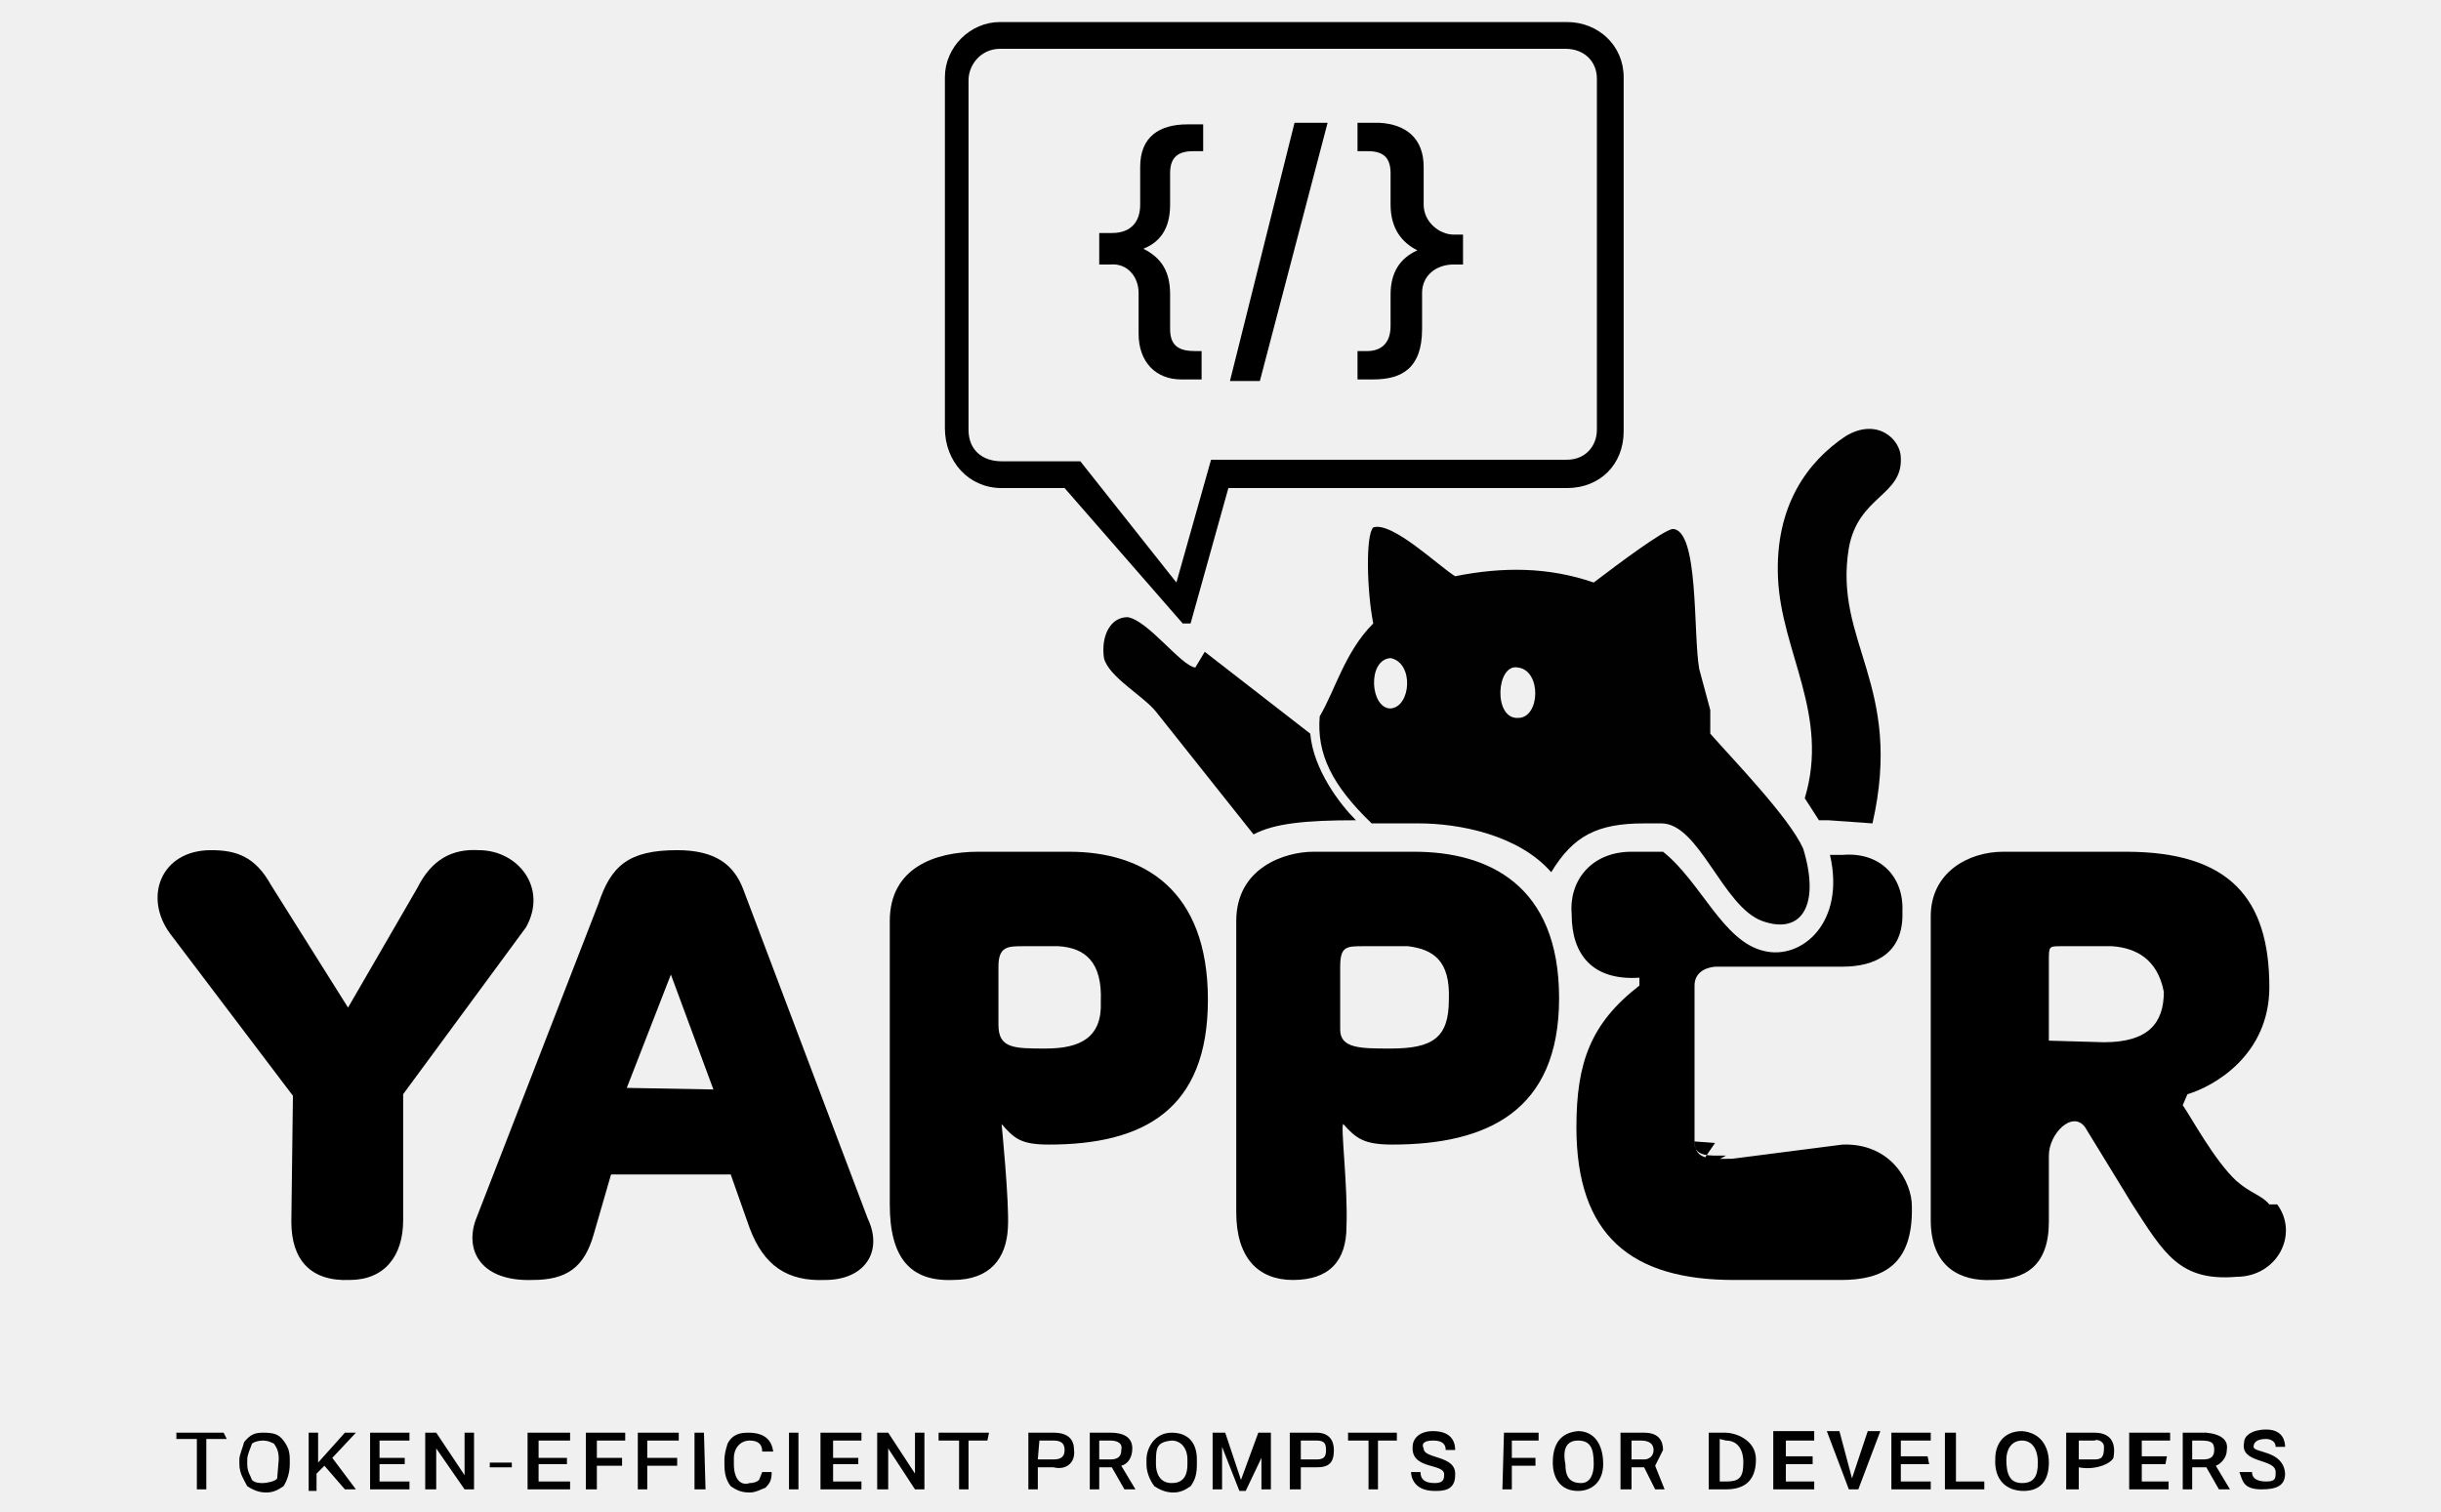
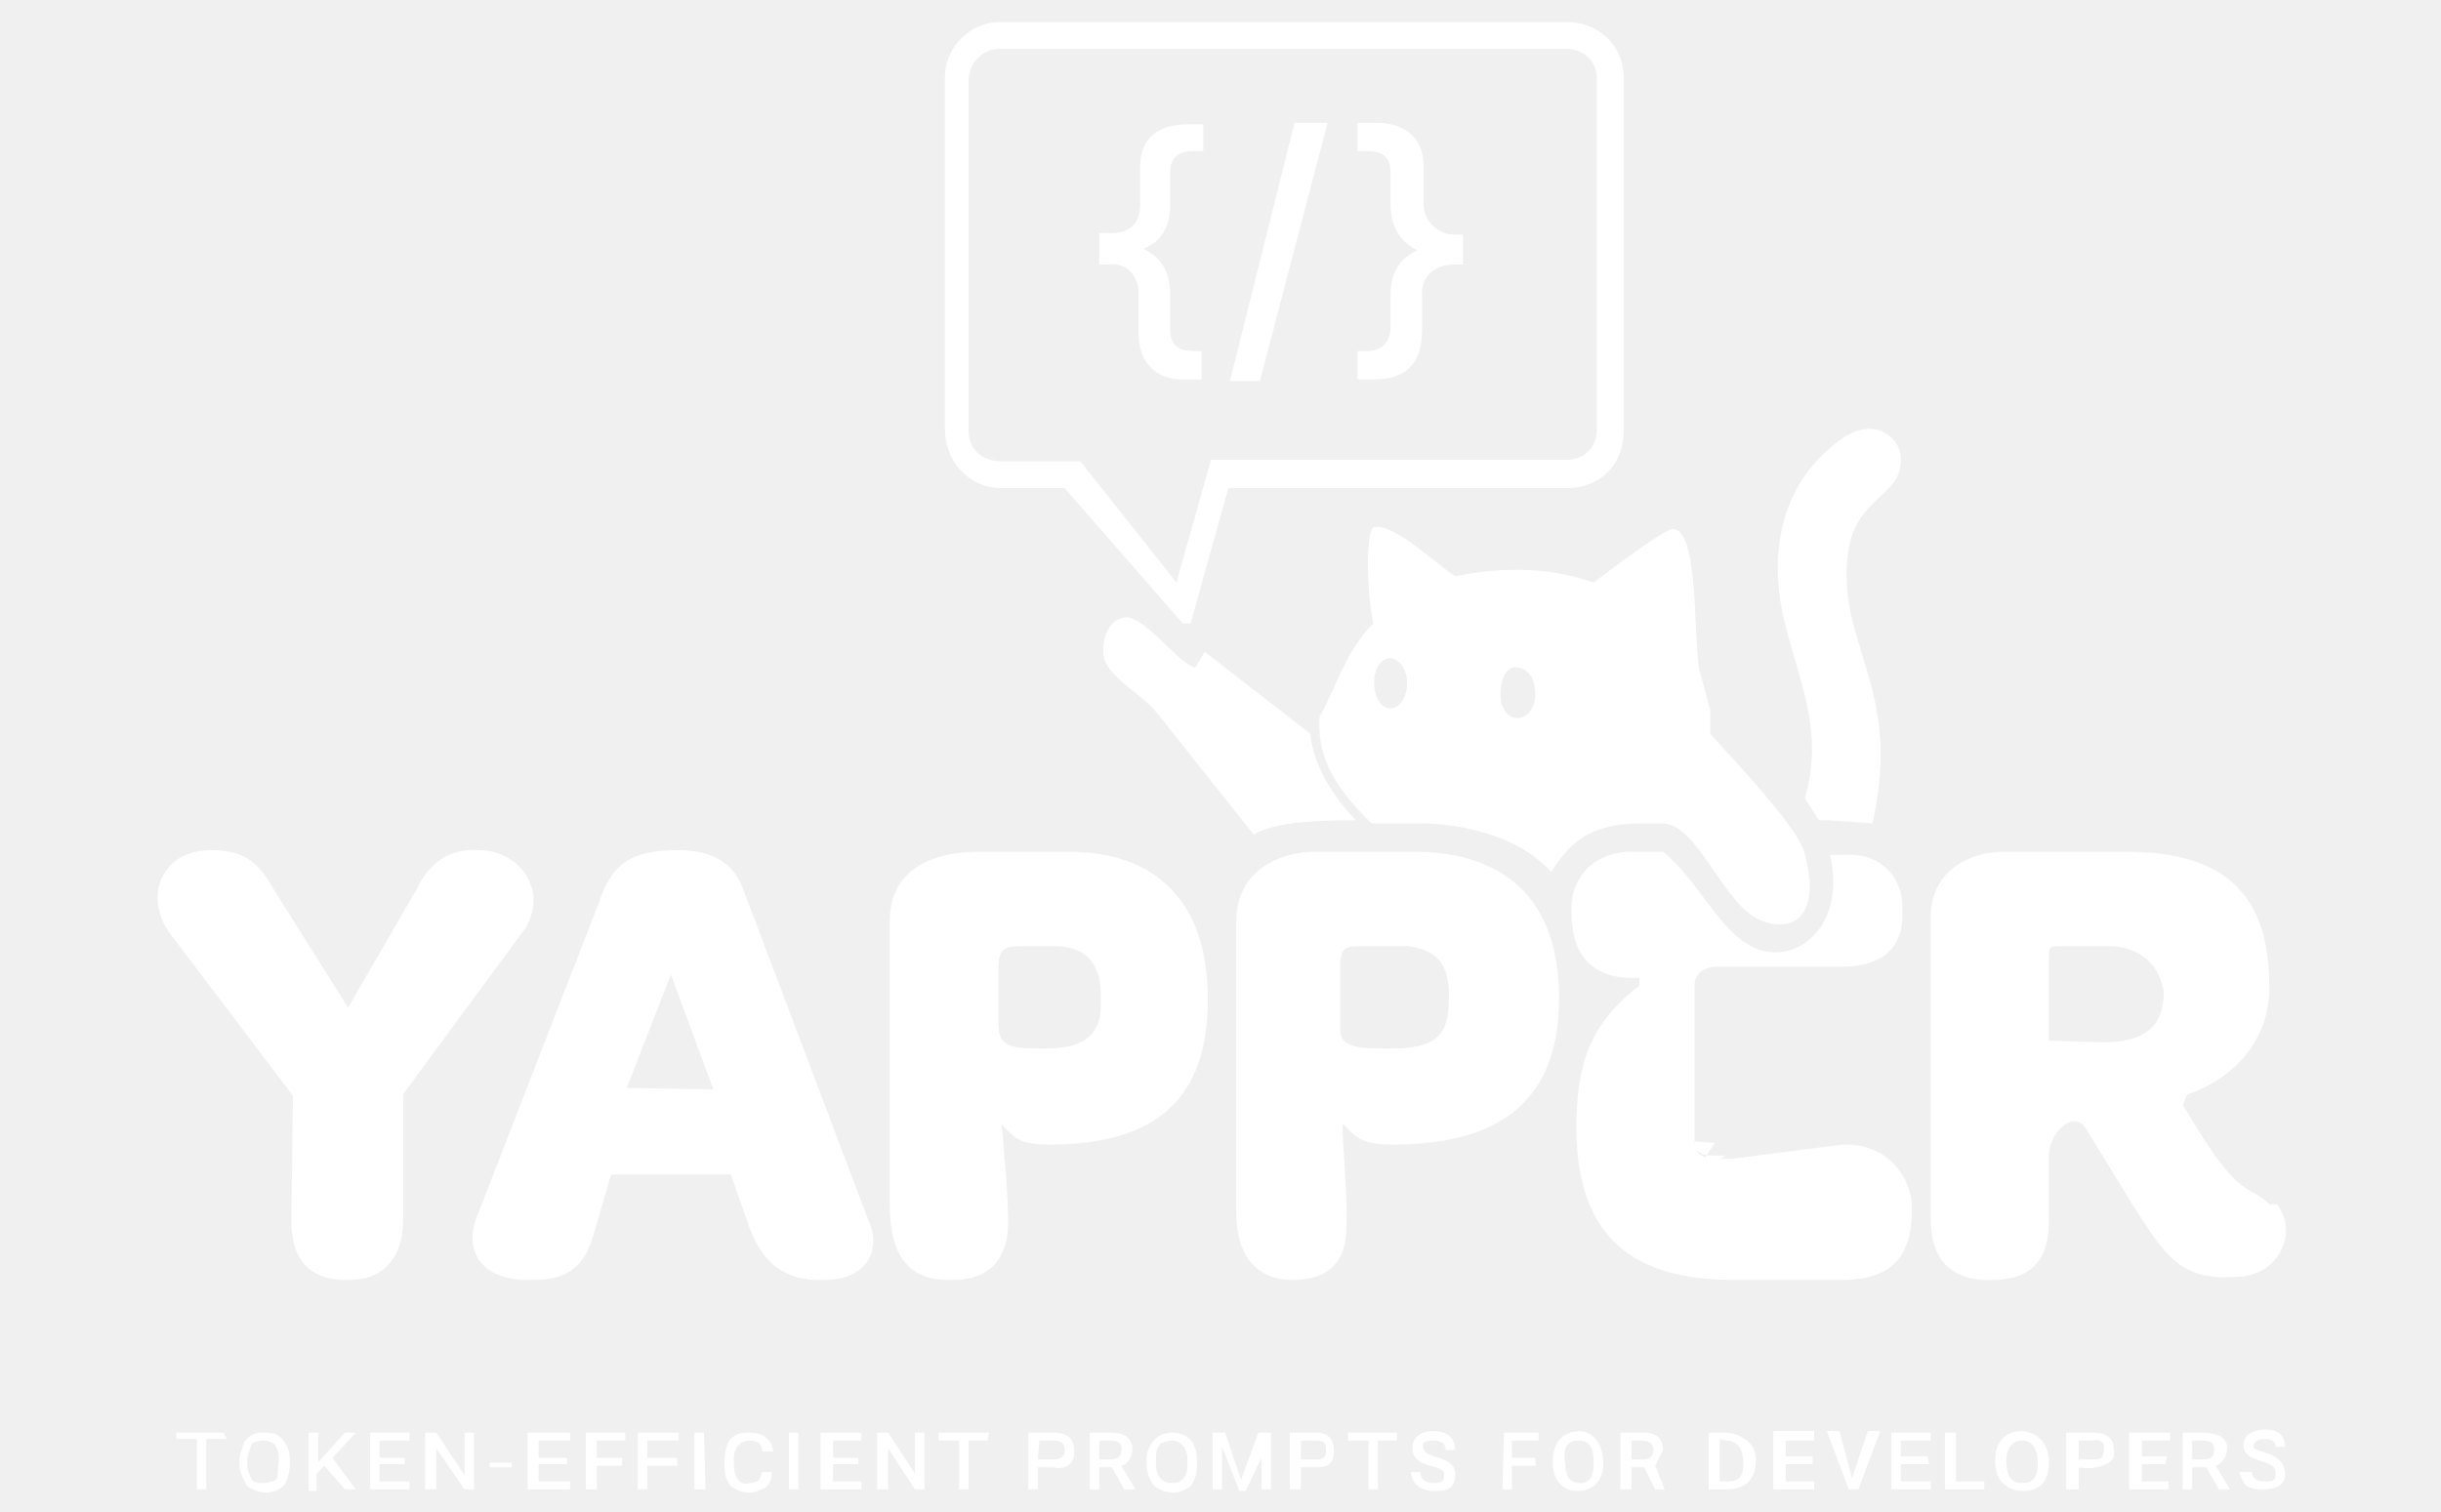
- <svg xmlns="http://www.w3.org/2000/svg" viewBox="0 0 155 96">
-   <style type="text/css">.cls-0 {fill:#010101;}</style>
+ <svg xmlns="http://www.w3.org/2000/svg" viewBox="0 0 155 96" fill="#FFFFFF">
+   <style type="text/css">.cls-0 {fill:#FFFFFF;}</style>
  <path class="cls-0" d="m77 8-3.6 16.1" />
  <path d="m99.5 1.4h-36c-1.9 0-3.5 1.6-3.5 3.5v22.3c0 2.1 1.5 3.8 3.6 3.8h4l7.5 8.6h0.5l2.4-8.6h21.5c2.1 0 3.6-1.5 3.6-3.6v-22.5c0-2-1.6-3.5-3.6-3.5zm1.9 25.9c0 1-0.7 1.9-1.9 1.9h-22.6l-2.2 7.8-6.1-7.7h-5c-1.2 0-2.1-0.7-2.1-2v-22.2c0-1 0.8-2 2-2h35.9c1.2 0 2 0.8 2 1.9v22.3z" />
  <path d="m75 24.1h1.3v-1.8h-0.4c-1 0-1.6-0.3-1.6-1.4v-2.2c0-1.4-0.5-2.3-1.7-2.9 1-0.4 1.7-1.2 1.7-2.8v-2c0-1.1 0.6-1.4 1.5-1.4h0.6v-1.7h-1c-1.8 0-3 0.8-3 2.7v2.4c0 1-0.5 1.8-1.8 1.8h-0.8v2h0.7c1.1-0.1 1.8 0.8 1.8 1.8v2.6c0 1.8 1.1 2.9 2.7 2.9z" />
  <path d="m84.3 7.8h-2.1l-4.1 16.4h1.9z" />
  <path d="m88.3 11v2c0 1.5 0.7 2.4 1.7 2.9-1.1 0.5-1.7 1.4-1.7 2.8v2c0 1.2-0.7 1.6-1.5 1.6h-0.6v1.8h1c1.8 0 3.1-0.7 3.1-3.2v-2.3c0-1.1 0.9-1.8 2-1.8h0.6v-1.9h-0.6c-0.9 0-1.9-0.8-1.9-1.9v-2.4c0-1.8-1.1-2.7-2.8-2.8h-1.4v1.8h0.6c0.8 0 1.5 0.2 1.5 1.4z" />
  <path class="cls-0" d="m83.2 46.6-6.7-5.2-0.6 1c-0.9-0.1-3-3-4.3-3.2-1.1 0-1.7 1.2-1.5 2.6 0.3 1.2 2.5 2.4 3.3 3.4l6.2 7.8c1.3-0.7 3.3-0.9 6.5-0.9-1-1-2.7-3.2-2.9-5.5z" />
  <path class="cls-0" d="m108.6 45.1-0.7-2.6c-0.4-2.2 0-8.9-1.7-8.9-0.6 0.1-3.3 2.1-5 3.4-2.9-1-5.8-1-8.8-0.4-1-0.6-4-3.5-5.2-3.1-0.5 0.5-0.4 4.1 0 6.1-1.8 1.8-2.4 4.2-3.4 5.9-0.2 2.4 0.8 4.4 3.3 6.8h3c2.5 0 6.3 0.7 8.4 3.1 1.4-2.3 2.9-3.1 5.9-3.1h1.1c2.4 0 3.9 5.3 6.4 6.2s3.7-1 2.6-4.6c-0.9-2-4.5-5.7-5.9-7.3v-1.5zm-20.3-0.1c-1.3 0-1.5-3.1 0-3.2 1.5 0.3 1.3 3.1 0 3.2zm8.1 0.6c-1.6 0.1-1.4-3.5 0-3.2 1.5 0.2 1.4 3.2 0 3.2z" />
  <path class="cls-0" d="m116.1 52.1 2.8 0.2c2-8.8-2.5-11.5-1.5-17.5 0.6-3.3 3.4-3.3 3.3-5.7 0-1.2-1.5-2.6-3.5-1.4-2.4 1.6-4.5 4.4-4.3 9 0.2 4.7 3.3 8.7 1.7 14l0.9 1.4h0.6z" />
  <path d="m18.6 69.6-7.8-10.3c-1.7-2.3-0.6-5.3 2.6-5.3 1.6 0 2.8 0.4 3.8 2.2l4.9 7.8 4.4-7.6c0.9-1.8 2.2-2.5 3.9-2.4 2.5 0 4.4 2.4 3 4.9l-7.8 10.6v8c0 2.3-1.2 3.8-3.4 3.8-2.5 0.1-3.7-1.3-3.7-3.7l0.1-8z" />
  <path d="m47.2 56.5c-0.6-1.6-1.8-2.5-4.2-2.5-3.1 0-4.2 1-5 3.4l-7.8 20.1c-0.7 2 0.4 3.9 3.6 3.8 2.2 0 3.3-0.8 3.9-2.9l1.1-3.8h7.6l1.2 3.4c0.9 2.4 2.4 3.4 4.8 3.3 2.5 0 3.7-1.8 2.7-3.9l-7.9-20.9zm-7.4 12.6 2.8-7.2 2.7 7.3-5.5-0.1z" />
  <path d="m67.9 54.1h-5.8c-2.7 0-5.6 1-5.6 4.4v18c0 3.4 1.3 4.9 4 4.8 2.4 0 3.4-1.4 3.5-3.3 0.1-1.6-0.4-6.6-0.4-6.6 0.8 0.9 1.2 1.3 3 1.3 6 0 10.1-2.2 10.1-9.2s-4.1-9.4-8.8-9.4zm-1.5 12.5c-2 0-3 0-3-1.5v-3.7c0-1.3 0.6-1.3 1.6-1.3h2.2c1.7 0.1 2.8 1 2.7 3.5 0.1 2.3-1.3 3-3.5 3z" />
  <path d="m89.8 54.1h-6.4c-1.8 0-4.9 1-4.9 4.4v18.5c0 2.9 1.4 4.3 3.6 4.3 2.3 0 3.4-1.2 3.4-3.4 0.1-2.5-0.4-6.5-0.2-6.5 0.8 0.9 1.3 1.3 3.1 1.3 6 0 10.6-2.1 10.6-9.3s-4.5-9.3-9.2-9.3zm-1.5 12.5c-1.9 0-3.2 0-3.2-1.2v-4c0-1.3 0.4-1.3 1.5-1.3h2.8c1.6 0.2 2.7 0.9 2.6 3.4 0 2.4-1 3.1-3.7 3.1z" />
  <path d="m108.9 72.6-1.3 1.9 2-1.1c-1 0-2 0.1-2-0.8v-10c0-1 1-1.2 1.4-1.2h8c2 0 3.9-0.8 3.8-3.5 0.1-2.2-1.4-3.8-3.8-3.6h-0.8c1 4.3-1.8 6.7-4.2 6.1-2.6-0.6-4-4.4-6.4-6.3h-2c-2.6 0-4 1.9-3.8 4 0 2.5 1.3 4.2 4.3 4v0.5c-3.1 2.4-4 4.9-4 9 0 6.9 3.5 9.7 10 9.7h6.8c2.6 0 4.6-0.9 4.5-4.7 0-1.5-1.3-4-4.4-3.9l-7 0.9c-1.1 0-2.4 0.2-2.4-1.1" />
  <path d="m144.1 76.5c-0.5-0.6-1.2-0.7-2.1-1.5-1.4-1.3-2.9-4.1-3.4-4.8l0.3-0.7c1.7-0.5 5.2-2.5 5.2-6.8 0-5.6-2.5-8.6-9.1-8.6h-7.8c-2.2 0-4.6 1.3-4.6 4.1v19.3c0 3 1.9 3.9 3.9 3.8 2.1 0 3.6-0.9 3.6-3.7v-4.2c0-1.4 1.5-2.9 2.3-1.8l3 4.9c2 3.1 3 4.9 6.6 4.6 2.6 0 4-2.7 2.6-4.6h-0.5zm-10.5-10.3-3.5-0.1v-5.1c0-0.9 0-0.9 0.8-0.9h3.2c1.5 0.1 2.9 0.8 3.3 2.9 0 2-1 3.2-3.8 3.2z" />
  <path class="cls-0" d="m14.4 91.4h-1.3v3.2h-0.6v-3.2h-1.3v-0.4h3l0.2 0.4z" />
  <path class="cls-0" d="m18.4 93c0 0.6-0.2 1.1-0.4 1.4-0.3 0.2-0.6 0.4-1.1 0.4s-0.9-0.2-1.2-0.4c-0.2-0.4-0.5-0.8-0.5-1.4v-0.3c0-0.3 0.2-0.7 0.3-1.1 0.4-0.5 0.7-0.6 1.2-0.6 0.7 0 1 0.1 1.3 0.5s0.4 0.7 0.4 1.2v0.3zm-0.7-0.3c0-0.5-0.1-0.7-0.3-1-0.2-0.1-0.4-0.2-0.7-0.2s-0.6 0.1-0.7 0.2c-0.1 0.3-0.3 0.7-0.3 1v0.3c0 0.5 0.2 0.7 0.3 1 0.2 0.2 0.5 0.2 0.7 0.2s0.8-0.1 0.9-0.3l0.1-1.2z" />
  <path class="cls-0" d="m20.6 93.1-0.5 0.5v1.1h-0.5v-3.7h0.6v1.9l1.7-1.9h0.7l-1.5 1.6 1.5 2h-0.7l-1.3-1.5z" />
  <path class="cls-0" d="m25.7 93h-1.6v1.1h1.9v0.5h-2.5v-3.6h2.5v0.5h-1.9v1.1h1.6v0.4z" />
  <path class="cls-0" d="m30.1 94.6h-0.6l-1.8-2.6v2.6h-0.7v-3.6h0.7l1.8 2.7v-2.7h0.6v3.6z" />
  <path class="cls-0" d="m32.5 93.2h-1.4v-0.3h1.4v0.3z" />
  <path class="cls-0" d="m36 93h-1.8v1.1h2v0.5h-2.7v-3.6h2.7v0.5h-2v1.1h1.8v0.4z" />
  <path class="cls-0" d="m39.5 93.1h-1.6v1.5h-0.7v-3.6h2.5v0.5h-1.8v1.1h1.6v0.5z" />
  <path class="cls-0" d="m43 93.1h-1.9v1.5h-0.6v-3.6h2.6v0.5h-2v1.1h1.9v0.5z" />
  <path class="cls-0" d="m44.8 94.6h-0.7v-3.6h0.6l0.1 3.6z" />
  <path class="cls-0" d="m49 93.5c0 0.5-0.1 0.7-0.4 1-0.3 0.1-0.6 0.3-1 0.3-0.6 0-0.9-0.2-1.2-0.4-0.3-0.4-0.4-0.8-0.4-1.4v-0.3c0-0.3 0.1-0.7 0.2-1 0.3-0.6 0.8-0.7 1.3-0.7 1.1 0 1.5 0.5 1.6 1.2h-0.7c0-0.5-0.3-0.7-0.8-0.7-0.6 0-1 0.5-1 1.1v0.4c0 0.9 0.4 1.4 1 1.2 0.3 0 0.5-0.1 0.6-0.2l0.2-0.5h0.6z" />
  <path class="cls-0" d="m50.7 94.6h-0.6v-3.6h0.6v3.6z" />
  <path class="cls-0" d="m54.5 93h-1.6v1.1h1.8v0.5h-2.6v-3.6h2.6v0.5h-1.8v1.1h1.6v0.4z" />
  <path class="cls-0" d="m58.7 94.6h-0.6l-1.7-2.6v2.6h-0.7v-3.6h0.7l1.7 2.6v-2.6h0.6v3.6z" />
  <path class="cls-0" d="m62.7 91.5h-1.2v3.1h-0.6v-3.1h-1.3v-0.5h3.2l-0.1 0.5z" />
  <path class="cls-0" d="m65.9 93.2v1.4h-0.6v-3.6h1.6c1 0 1.3 0.5 1.3 1.1 0.1 0.8-0.5 1.3-1.3 1.1h-1zm0-0.5h1c0.5 0 0.7-0.2 0.7-0.6s-0.2-0.6-0.7-0.6h-0.9l-0.1 1.2z" />
  <path class="cls-0" d="m70.6 93.2h-0.8v1.4h-0.6v-3.6h1.3c1 0 1.4 0.4 1.4 1s-0.3 1-0.7 1.1l0.9 1.5h-0.7l-0.8-1.4zm-0.8-0.5h0.7c0.5 0 0.7-0.2 0.7-0.6 0.1-0.4-0.2-0.6-0.7-0.6h-0.7v1.2z" />
  <path class="cls-0" d="m76 93c0 0.6-0.1 1-0.4 1.4-0.3 0.2-0.6 0.4-1.1 0.4s-0.9-0.2-1.2-0.4c-0.3-0.4-0.5-0.9-0.5-1.4v-0.3c0-0.7 0.5-1.7 1.6-1.7s1.6 0.7 1.6 1.7v0.3zm-0.6-0.3c0-0.7-0.4-1.2-1-1.2-1 0.1-1 0.5-1 1.5 0 0.5 0.2 1.2 1 1.2 0.6 0 1-0.3 1-1.2v-0.3z" />
  <path class="cls-0" d="m77.8 91 1 3 1.1-3h0.8v3.6h-0.6v-2.6 0.6l-1 2.1h-0.4l-1.1-2.8v2.7h-0.6v-3.6h0.8z" />
  <path class="cls-0" d="m82.6 93.2v1.4h-0.7v-3.6h1.7c0.8 0 1.1 0.5 1.1 1.1 0 0.8-0.3 1.1-1.1 1.1h-1zm0-0.5h1c0.5 0 0.6-0.2 0.6-0.6s-0.1-0.6-0.6-0.6h-1v1.2z" />
  <path class="cls-0" d="m88.7 91.5h-1.2v3.1h-0.6v-3.1h-1.3v-0.5h3.1v0.5z" />
  <path class="cls-0" d="m91.7 93.7c0.1-0.8-2.1-0.3-2-1.8 0-0.5 0.4-1 1.3-1 1.4 0 1.4 1 1.4 1.2h-0.6c0-0.5-0.4-0.6-0.8-0.6s-0.8 0.1-0.6 0.5c0 0.7 2.1 0.4 2 1.7 0 1-0.8 1-1.3 1-1.4 0-1.5-1-1.5-1.2h0.6c0 0.4 0.2 0.7 0.9 0.7 0.5 0 0.6-0.2 0.6-0.5z" />
  <path class="cls-0" d="m97.5 93.1h-1.5v1.5h-0.6l0.1-3.6h2.2v0.5h-1.7v1.1h1.5v0.5z" />
  <path class="cls-0" d="m101.8 93c0 1.1-0.7 1.7-1.6 1.7-1.1 0-1.6-0.8-1.6-1.8 0-1.2 0.5-1.9 1.6-2 1 0 1.6 0.8 1.6 2.1zm-2.4 0c0 0.7 0.2 1.2 1 1.2 0.6 0 0.8-0.6 0.8-1.2 0-1-0.2-1.5-1-1.5-0.7 0-1 0.5-0.8 1.5z" />
  <path class="cls-0" d="m104.4 93.2h-0.8v1.4h-0.7v-3.6h1.5c1 0 1.2 0.6 1.2 1.1l-0.5 1 0.6 1.5h-0.6l-0.7-1.4zm-0.8-0.5h0.8c0.3 0 0.6-0.2 0.6-0.6s-0.3-0.6-0.8-0.6h-0.6v1.2z" />
  <path class="cls-0" d="m108.5 94.6v-3.6h1.1c0.5 0 1.9 0.4 1.9 1.7 0 1.5-0.9 1.9-1.9 1.9h-1.1zm0.7-3.2v2.7h0.4c0.8 0 1.1-0.2 1.1-1.2s-0.5-1.4-1.1-1.4l-0.4-0.1z" />
  <path class="cls-0" d="m115.1 93h-1.7v1.1h1.8v0.5h-2.6v-3.7h2.6v0.6h-1.8v1h1.7v0.5z" />
  <path class="cls-0" d="m117.6 93.9 1-3h0.8l-1.4 3.7h-0.6l-1.4-3.7h0.8l0.8 3z" />
  <path class="cls-0" d="m122.5 93h-1.8v1.1h1.9v0.5h-2.5v-3.6h2.5v0.5h-1.9v1h1.7l0.1 0.5z" />
  <path class="cls-0" d="m124.2 94.1h1.8v0.5h-2.5v-3.6h0.7v3.1z" />
  <path class="cls-0" d="m130.1 92.9c0 1.1-0.5 1.8-1.6 1.8s-1.9-0.7-1.8-2.1c0-0.7 0.4-1.7 1.7-1.7 1.2 0.1 1.7 1 1.7 2zm-2.7-0.2c0 0.9 0.2 1.5 1 1.5s1-0.5 1-1.3c0-0.9-0.4-1.4-1-1.4-0.7 0-1 0.6-1 1.2z" />
  <path class="cls-0" d="m132 93.2v1.4h-0.8v-3.6h1.8c0.9 0 1.4 0.5 1.2 1.6-0.2 0.4-1.2 0.8-2.2 0.6zm0-0.5h1c0.5 0 0.6-0.2 0.6-0.8 0-0.4-0.5-0.5-0.6-0.4h-1v1.2z" />
  <path class="cls-0" d="m137.5 93h-1.5v1.1h1.7v0.5h-2.5v-3.6h2.6v0.5h-1.8v1h1.6l-0.1 0.5z" />
  <path class="cls-0" d="m140.1 93.2h-0.9v1.4h-0.6v-3.6h1.5c1 0.1 1.4 0.5 1.3 1.1 0 0.5-0.4 0.9-0.7 1l0.9 1.5h-0.7l-0.8-1.4zm-0.9-0.5h0.7c0.5 0 0.7-0.2 0.7-0.6 0-0.5-0.2-0.6-0.9-0.6h-0.5v1.2z" />
  <path class="cls-0" d="m144.5 93.5c0-0.9-2.3-0.5-2-1.9 0-0.4 0.5-0.8 1.4-0.8 1.1 0 1.2 0.8 1.2 1.1h-0.6c0-0.4-0.4-0.5-0.6-0.5-0.4 0-0.8 0.1-0.8 0.5s1.9 0.2 2 1.7c0 0.8-0.6 1-1.5 1-1.2 0-1.2-0.6-1.4-1.1h0.8c0 0.5 0.5 0.6 0.9 0.6 0.6 0 0.6-0.2 0.6-0.6z" />
</svg>
